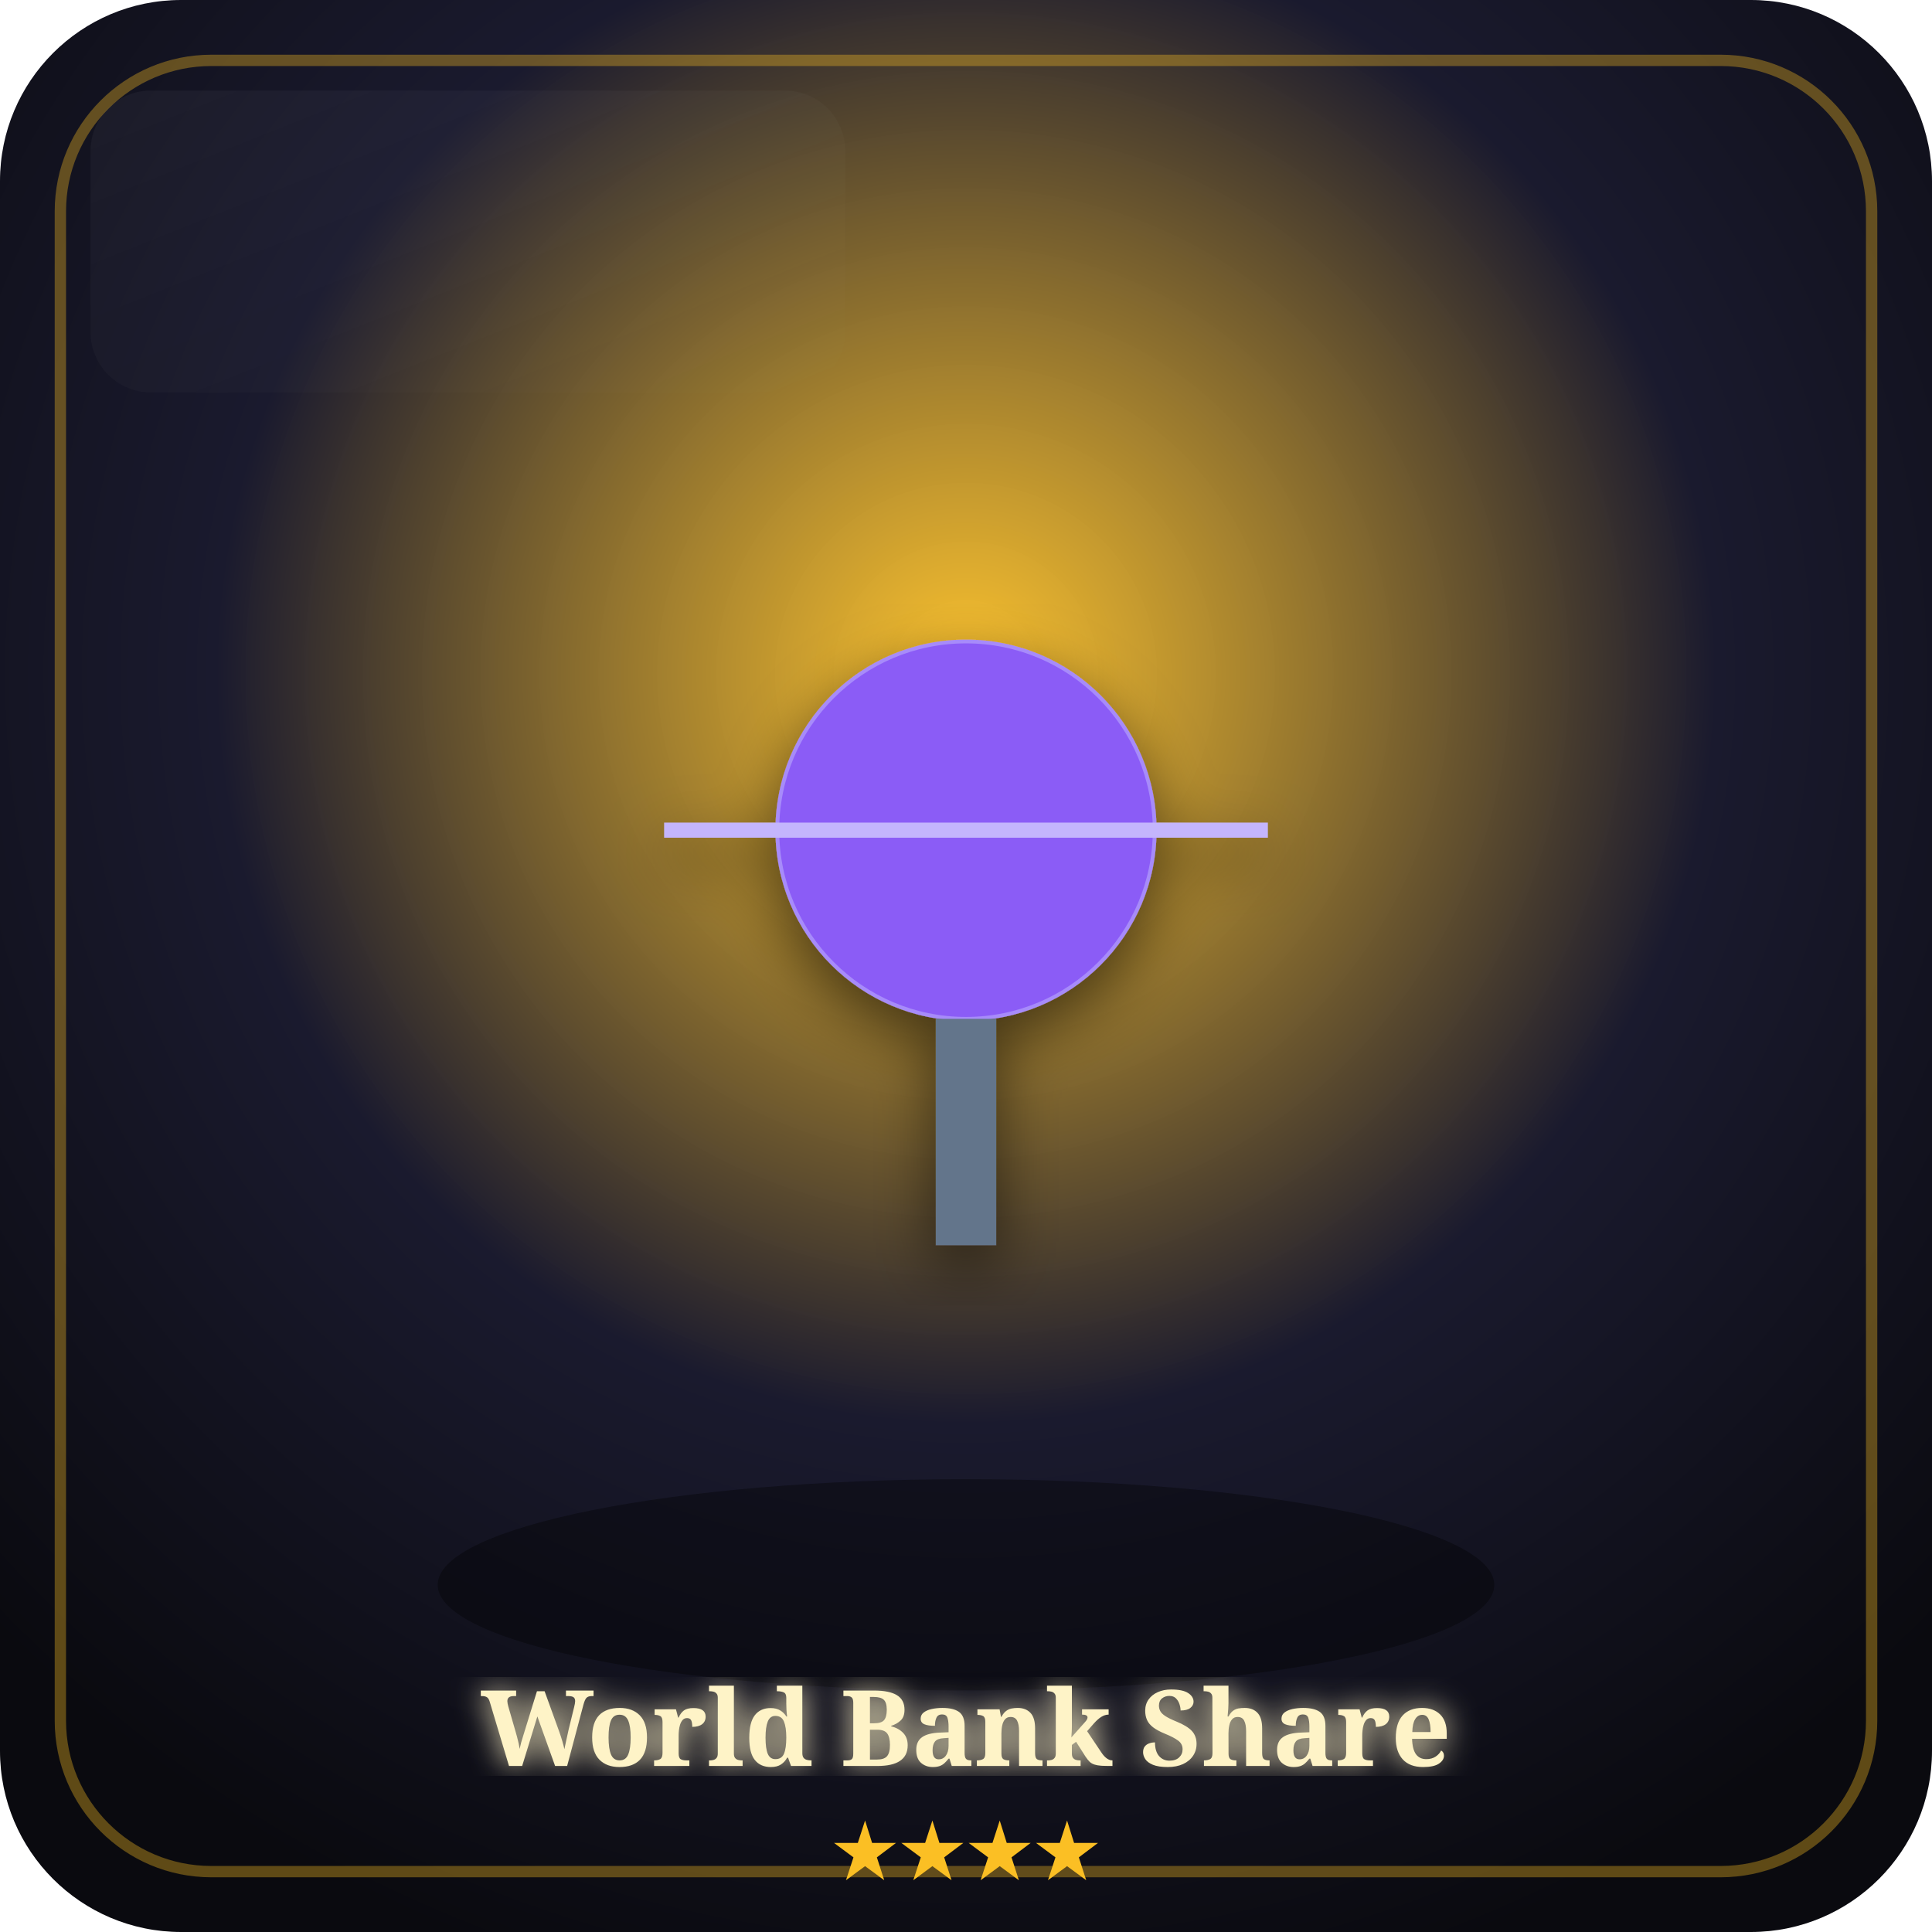
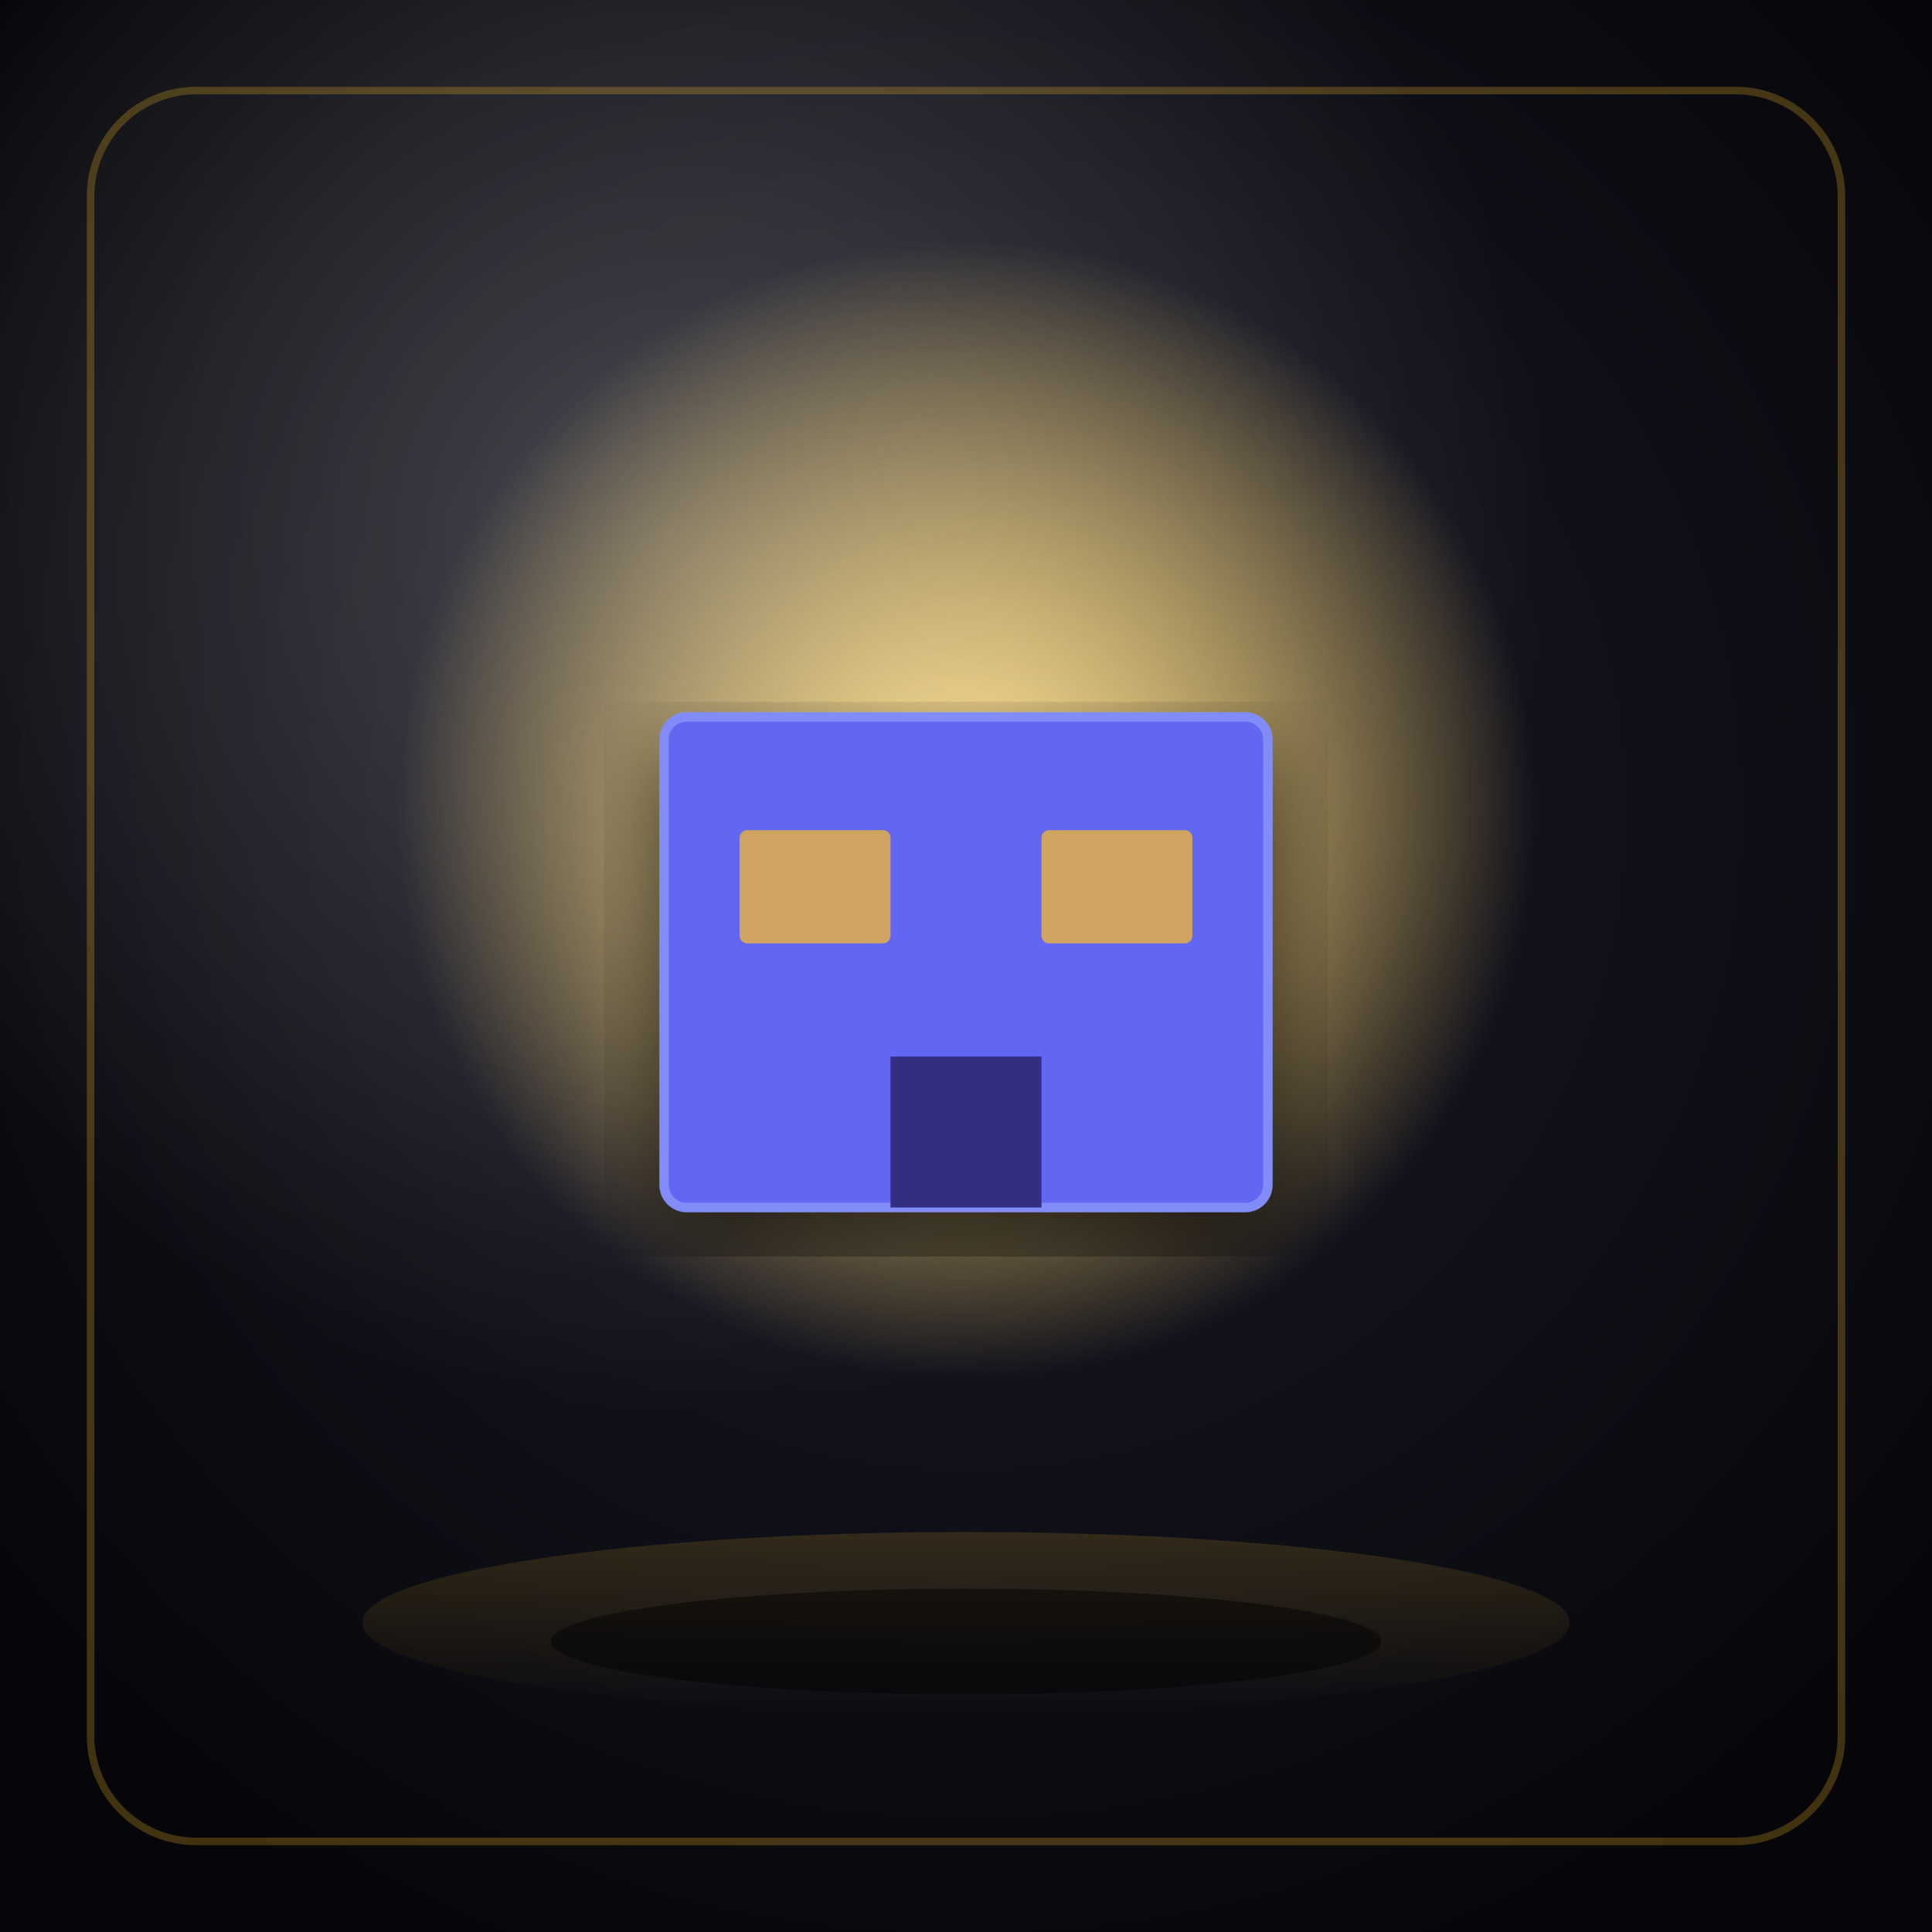
- <svg xmlns="http://www.w3.org/2000/svg" width="512" height="512" viewBox="0 0 512 512">
+ <svg xmlns="http://www.w3.org/2000/svg" width="1024" height="1024" viewBox="0 0 1024 1024">
  <defs>
-     <radialGradient id="bg_property_WorldBankShare" cx="50%" cy="35%" r="70%">
-       <stop offset="0%" stop-color="#fbbf24" stop-opacity="0.95" />
-       <stop offset="55%" stop-color="#1a1a2e" stop-opacity="1" />
-       <stop offset="100%" stop-color="#0a0a0f" stop-opacity="1" />
+     <radialGradient id="bg_property_p_world_bank_share" cx="50%" cy="42%" r="65%">
+       <stop offset="0%" stop-color="#fbbf24" stop-opacity="0.55" />
+       <stop offset="45%" stop-color="#12121c" />
+       <stop offset="100%" stop-color="#06060a" />
    </radialGradient>
-     <linearGradient id="shine_property_WorldBankShare" x1="0%" y1="0%" x2="100%" y2="100%">
-       <stop offset="0%" stop-color="#ffffff" stop-opacity="0.35" />
+     <radialGradient id="spot_property_p_world_bank_share" cx="35%" cy="28%" r="45%">
+       <stop offset="0%" stop-color="#ffffff" stop-opacity="0.22" />
      <stop offset="100%" stop-color="#ffffff" stop-opacity="0" />
+     </radialGradient>
+     <linearGradient id="floor_property_p_world_bank_share" x1="0" y1="0" x2="0" y2="1">
+       <stop offset="0%" stop-color="#fbbf24" stop-opacity="0.15" />
+       <stop offset="100%" stop-color="#fbbf24" stop-opacity="0" />
    </linearGradient>
-     <filter id="glow_property_WorldBankShare">
-       <feGaussianBlur stdDeviation="4" result="b" />
+     <filter id="shadow_property_p_world_bank_share">
+       <feDropShadow dx="0" dy="18" stdDeviation="24" flood-color="#000" flood-opacity="0.65" />
+     </filter>
+     <filter id="glow_property_p_world_bank_share">
+       <feGaussianBlur stdDeviation="8" result="b" />
      <feMerge>
        <feMergeNode in="b" />
        <feMergeNode in="SourceGraphic" />
      </feMerge>
    </filter>
-     <filter id="shadow_property_WorldBankShare">
-       <feDropShadow dx="0" dy="6" stdDeviation="8" flood-color="#000" flood-opacity="0.55" />
-     </filter>
  </defs>
-   <rect width="512" height="512" rx="48" fill="url(#bg_property_WorldBankShare)" />
-   <rect x="16" y="16" width="480" height="480" rx="40" fill="none" stroke="#fbbf24" stroke-opacity="0.35" stroke-width="3" />
-   <ellipse cx="256" cy="420" rx="140" ry="28" fill="#000" opacity="0.35" />
-   <g filter="url(#shadow_property_WorldBankShare)">
-     <g transform="translate(256,250)">
-       <circle cx="0" cy="-30" r="50" fill="#8b5cf6" stroke="#a78bfa" />
-       <rect x="-8" y="20" width="16" height="60" fill="#64748b" />
-       <line x1="-80" y1="-30" x2="80" y2="-30" stroke="#c4b5fd" stroke-width="4" />
+   <rect width="1024" height="1024" fill="url(#bg_property_p_world_bank_share)" />
+   <rect width="1024" height="1024" fill="url(#spot_property_p_world_bank_share)" />
+   <ellipse cx="512" cy="860" rx="320" ry="48" fill="url(#floor_property_p_world_bank_share)" />
+   <ellipse cx="512" cy="870" rx="220" ry="28" fill="#000" opacity="0.45" />
+   <g filter="url(#shadow_property_p_world_bank_share)">
+     <g transform="translate(512,520)">
+       <rect x="-160" y="-140" width="320" height="260" rx="12" fill="#6366f1" stroke="#818cf8" stroke-width="5" />
+       <rect x="-120" y="-80" width="80" height="60" rx="4" fill="#fbbf24" opacity="0.7" />
+       <rect x="40" y="-80" width="80" height="60" rx="4" fill="#fbbf24" opacity="0.7" />
+       <rect x="-40" y="40" width="80" height="80" fill="#312e81" />
    </g>
  </g>
-   <rect x="24" y="24" width="200" height="80" rx="16" fill="url(#shine_property_WorldBankShare)" opacity="0.12" />
-   <text x="256" y="468" text-anchor="middle" fill="#fef3c7" font-family="Georgia, serif" font-size="28" font-weight="bold" filter="url(#glow_property_WorldBankShare)">World Bank Share</text>
-   <text x="256" y="498" text-anchor="middle" fill="#fbbf24" font-family="Georgia, serif" font-size="22">★★★★</text>
+   <rect x="48" y="48" width="928" height="928" rx="56" fill="none" stroke="#fbbf24" stroke-opacity="0.25" stroke-width="4" />
</svg>
